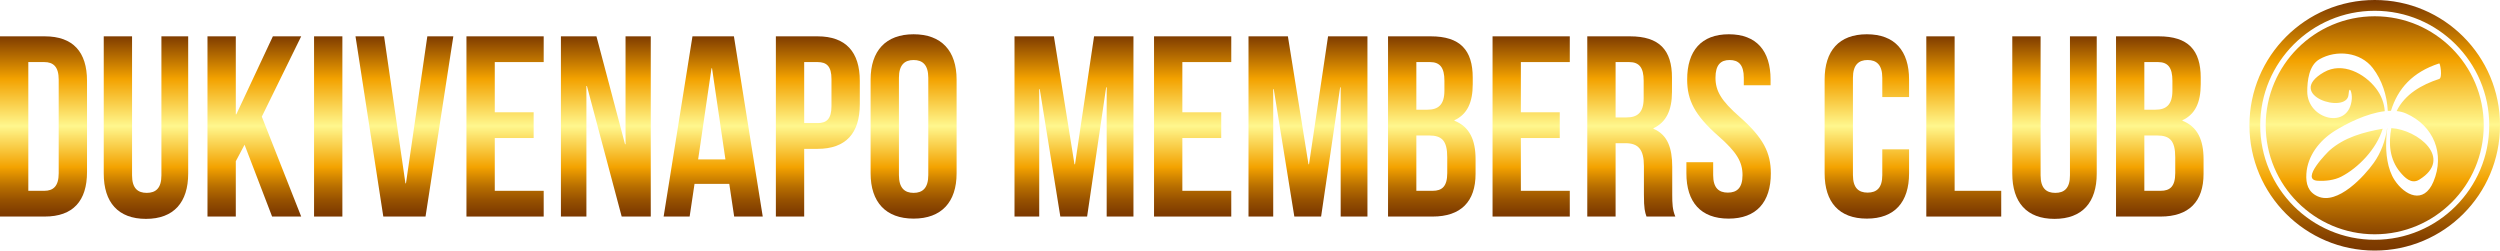
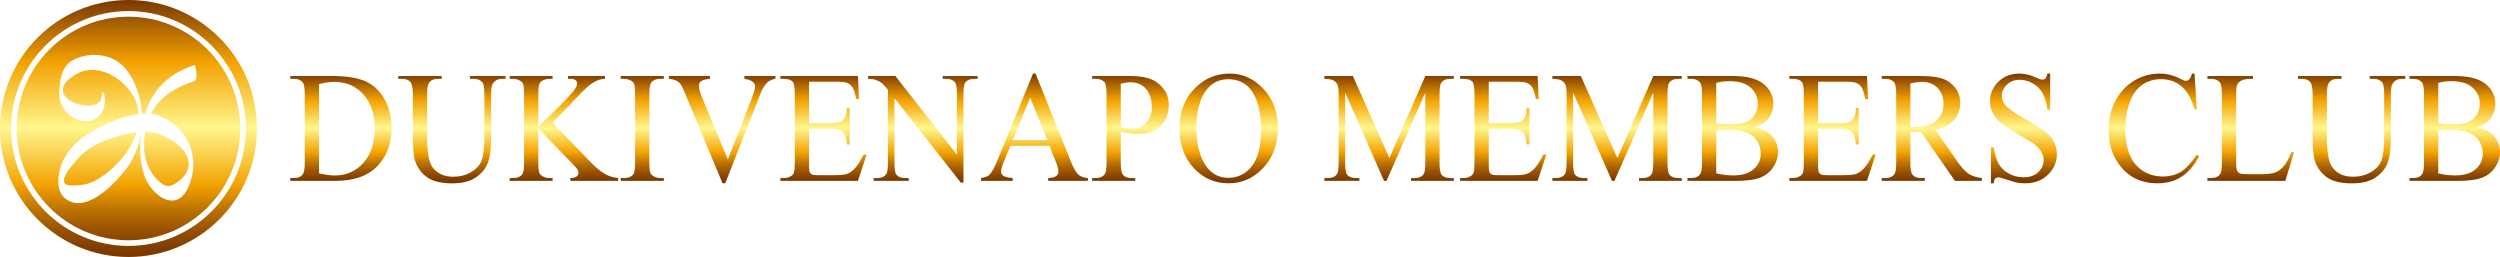
- <svg xmlns="http://www.w3.org/2000/svg" version="1.1" id="Layer_1" x="0px" y="0px" viewBox="0 0 485.57 48.667" style="enable-background:new 0 0 485.57 48.667;" xml:space="preserve">
+ <svg xmlns="http://www.w3.org/2000/svg" version="1.1" id="Layer_1" x="0px" y="0px" viewBox="0 0 473.46 48.667" style="enable-background:new 0 0 473.46 48.667;" xml:space="preserve">
  <g>
    <g>
-       <linearGradient id="SVGID_1_" gradientUnits="userSpaceOnUse" x1="213.996" y1="42.51" x2="213.996" y2="6.657">
-         <stop offset="0" style="stop-color:#793700" />
-         <stop offset="0.04" style="stop-color:#813E00" />
-         <stop offset="0.102" style="stop-color:#975100" />
-         <stop offset="0.179" style="stop-color:#BA7000" />
-         <stop offset="0.266" style="stop-color:#EB9B00" />
-         <stop offset="0.279" style="stop-color:#F3A200" />
-         <stop offset="0.503" style="stop-color:#FFF78E" />
-         <stop offset="0.758" style="stop-color:#F3A200" />
-         <stop offset="1" style="stop-color:#793700" />
-       </linearGradient>
-       <path style="fill:url(#SVGID_1_);" d="M0,7.058h8.7c5.501,0,8.201,3.05,8.201,8.65v17.701c0,5.601-2.7,8.65-8.201,8.65H0V7.058z     M5.5,12.058V37.06h3.101c1.75,0,2.8-0.9,2.8-3.4V15.458c0-2.5-1.05-3.4-2.8-3.4H5.5z" />
-       <linearGradient id="SVGID_2_" gradientUnits="userSpaceOnUse" x1="213.996" y1="42.51" x2="213.996" y2="6.657">
-         <stop offset="0" style="stop-color:#793700" />
-         <stop offset="0.04" style="stop-color:#813E00" />
-         <stop offset="0.102" style="stop-color:#975100" />
-         <stop offset="0.179" style="stop-color:#BA7000" />
-         <stop offset="0.266" style="stop-color:#EB9B00" />
-         <stop offset="0.279" style="stop-color:#F3A200" />
-         <stop offset="0.503" style="stop-color:#FFF78E" />
-         <stop offset="0.758" style="stop-color:#F3A200" />
-         <stop offset="1" style="stop-color:#793700" />
-       </linearGradient>
-       <path style="fill:url(#SVGID_2_);" d="M25.649,7.058V34.06c0,2.5,1.101,3.4,2.851,3.4s2.851-0.9,2.851-3.4V7.058h5.2v26.651    c0,5.601-2.801,8.801-8.201,8.801s-8.2-3.2-8.2-8.801V7.058H25.649z" />
-       <linearGradient id="SVGID_3_" gradientUnits="userSpaceOnUse" x1="213.996" y1="42.51" x2="213.996" y2="6.657">
-         <stop offset="0" style="stop-color:#793700" />
-         <stop offset="0.04" style="stop-color:#813E00" />
-         <stop offset="0.102" style="stop-color:#975100" />
-         <stop offset="0.179" style="stop-color:#BA7000" />
-         <stop offset="0.266" style="stop-color:#EB9B00" />
-         <stop offset="0.279" style="stop-color:#F3A200" />
-         <stop offset="0.503" style="stop-color:#FFF78E" />
-         <stop offset="0.758" style="stop-color:#F3A200" />
-         <stop offset="1" style="stop-color:#793700" />
-       </linearGradient>
-       <path style="fill:url(#SVGID_3_);" d="M47.499,28.11l-1.7,3.2v10.75h-5.5V7.058h5.5v15.151h0.101L53,7.058h5.5l-7.65,15.601    L58.5,42.06h-5.65L47.499,28.11z" />
-       <linearGradient id="SVGID_4_" gradientUnits="userSpaceOnUse" x1="213.996" y1="42.51" x2="213.996" y2="6.657">
-         <stop offset="0" style="stop-color:#793700" />
-         <stop offset="0.04" style="stop-color:#813E00" />
-         <stop offset="0.102" style="stop-color:#975100" />
-         <stop offset="0.179" style="stop-color:#BA7000" />
-         <stop offset="0.266" style="stop-color:#EB9B00" />
-         <stop offset="0.279" style="stop-color:#F3A200" />
-         <stop offset="0.503" style="stop-color:#FFF78E" />
-         <stop offset="0.758" style="stop-color:#F3A200" />
-         <stop offset="1" style="stop-color:#793700" />
-       </linearGradient>
-       <path style="fill:url(#SVGID_4_);" d="M60.999,7.058h5.5V42.06h-5.5V7.058z" />
-       <linearGradient id="SVGID_5_" gradientUnits="userSpaceOnUse" x1="213.996" y1="42.51" x2="213.996" y2="6.657">
-         <stop offset="0" style="stop-color:#793700" />
-         <stop offset="0.04" style="stop-color:#813E00" />
-         <stop offset="0.102" style="stop-color:#975100" />
-         <stop offset="0.179" style="stop-color:#BA7000" />
-         <stop offset="0.266" style="stop-color:#EB9B00" />
-         <stop offset="0.279" style="stop-color:#F3A200" />
-         <stop offset="0.503" style="stop-color:#FFF78E" />
-         <stop offset="0.758" style="stop-color:#F3A200" />
-         <stop offset="1" style="stop-color:#793700" />
-       </linearGradient>
-       <path style="fill:url(#SVGID_5_);" d="M78.749,35.61h0.1l4.15-28.552h5.05l-5.4,35.002h-8.2l-5.4-35.002h5.551L78.749,35.61z" />
-       <linearGradient id="SVGID_6_" gradientUnits="userSpaceOnUse" x1="213.996" y1="42.51" x2="213.996" y2="6.657">
-         <stop offset="0" style="stop-color:#793700" />
-         <stop offset="0.04" style="stop-color:#813E00" />
-         <stop offset="0.102" style="stop-color:#975100" />
-         <stop offset="0.179" style="stop-color:#BA7000" />
-         <stop offset="0.266" style="stop-color:#EB9B00" />
-         <stop offset="0.279" style="stop-color:#F3A200" />
-         <stop offset="0.503" style="stop-color:#FFF78E" />
-         <stop offset="0.758" style="stop-color:#F3A200" />
-         <stop offset="1" style="stop-color:#793700" />
-       </linearGradient>
-       <path style="fill:url(#SVGID_6_);" d="M96.098,21.808h7.551v5h-7.551V37.06h9.501v5H90.598V7.058h15.001v5h-9.501V21.808z" />
-       <linearGradient id="SVGID_7_" gradientUnits="userSpaceOnUse" x1="213.996" y1="42.51" x2="213.996" y2="6.657">
-         <stop offset="0" style="stop-color:#793700" />
-         <stop offset="0.04" style="stop-color:#813E00" />
-         <stop offset="0.102" style="stop-color:#975100" />
-         <stop offset="0.179" style="stop-color:#BA7000" />
-         <stop offset="0.266" style="stop-color:#EB9B00" />
-         <stop offset="0.279" style="stop-color:#F3A200" />
-         <stop offset="0.503" style="stop-color:#FFF78E" />
-         <stop offset="0.758" style="stop-color:#F3A200" />
-         <stop offset="1" style="stop-color:#793700" />
-       </linearGradient>
-       <path style="fill:url(#SVGID_7_);" d="M113.997,16.708h-0.1V42.06h-4.95V7.058h6.9l5.55,20.951h0.101V7.058h4.9V42.06h-5.65    L113.997,16.708z" />
-       <linearGradient id="SVGID_8_" gradientUnits="userSpaceOnUse" x1="213.996" y1="42.51" x2="213.996" y2="6.657">
-         <stop offset="0" style="stop-color:#793700" />
-         <stop offset="0.04" style="stop-color:#813E00" />
-         <stop offset="0.102" style="stop-color:#975100" />
-         <stop offset="0.179" style="stop-color:#BA7000" />
-         <stop offset="0.266" style="stop-color:#EB9B00" />
-         <stop offset="0.279" style="stop-color:#F3A200" />
-         <stop offset="0.503" style="stop-color:#FFF78E" />
-         <stop offset="0.758" style="stop-color:#F3A200" />
-         <stop offset="1" style="stop-color:#793700" />
-       </linearGradient>
-       <path style="fill:url(#SVGID_8_);" d="M148.147,42.06h-5.55l-0.95-6.351h-6.75l-0.95,6.351h-5.051l5.601-35.002h8.051    L148.147,42.06z M135.597,30.959h5.301l-2.601-17.701h-0.1L135.597,30.959z" />
-       <linearGradient id="SVGID_9_" gradientUnits="userSpaceOnUse" x1="213.996" y1="42.51" x2="213.996" y2="6.657">
-         <stop offset="0" style="stop-color:#793700" />
-         <stop offset="0.04" style="stop-color:#813E00" />
-         <stop offset="0.102" style="stop-color:#975100" />
-         <stop offset="0.179" style="stop-color:#BA7000" />
-         <stop offset="0.266" style="stop-color:#EB9B00" />
-         <stop offset="0.279" style="stop-color:#F3A200" />
-         <stop offset="0.503" style="stop-color:#FFF78E" />
-         <stop offset="0.758" style="stop-color:#F3A200" />
-         <stop offset="1" style="stop-color:#793700" />
-       </linearGradient>
-       <path style="fill:url(#SVGID_9_);" d="M166.997,15.708v4.55c0,5.6-2.7,8.651-8.2,8.651h-2.601v13.15h-5.5V7.058h8.101    C164.297,7.058,166.997,10.108,166.997,15.708z M156.196,12.058v11.851h2.601c1.75,0,2.7-0.8,2.7-3.3v-5.25    c0-2.5-0.95-3.3-2.7-3.3H156.196z" />
-       <linearGradient id="SVGID_10_" gradientUnits="userSpaceOnUse" x1="213.996" y1="42.51" x2="213.996" y2="6.657">
-         <stop offset="0" style="stop-color:#793700" />
-         <stop offset="0.04" style="stop-color:#813E00" />
-         <stop offset="0.102" style="stop-color:#975100" />
-         <stop offset="0.179" style="stop-color:#BA7000" />
-         <stop offset="0.266" style="stop-color:#EB9B00" />
-         <stop offset="0.279" style="stop-color:#F3A200" />
-         <stop offset="0.503" style="stop-color:#FFF78E" />
-         <stop offset="0.758" style="stop-color:#F3A200" />
-         <stop offset="1" style="stop-color:#793700" />
-       </linearGradient>
-       <path style="fill:url(#SVGID_10_);" d="M169.097,15.458c0-5.601,2.95-8.801,8.351-8.801s8.351,3.2,8.351,8.801v18.201    c0,5.601-2.95,8.801-8.351,8.801s-8.351-3.2-8.351-8.801V15.458z M174.598,34.01c0,2.5,1.1,3.45,2.85,3.45s2.851-0.95,2.851-3.45    V15.108c0-2.5-1.101-3.45-2.851-3.45s-2.85,0.95-2.85,3.45V34.01z" />
-       <linearGradient id="SVGID_11_" gradientUnits="userSpaceOnUse" x1="213.996" y1="42.51" x2="213.996" y2="6.657">
-         <stop offset="0" style="stop-color:#793700" />
-         <stop offset="0.04" style="stop-color:#813E00" />
-         <stop offset="0.102" style="stop-color:#975100" />
-         <stop offset="0.179" style="stop-color:#BA7000" />
-         <stop offset="0.266" style="stop-color:#EB9B00" />
-         <stop offset="0.279" style="stop-color:#F3A200" />
-         <stop offset="0.503" style="stop-color:#FFF78E" />
-         <stop offset="0.758" style="stop-color:#F3A200" />
-         <stop offset="1" style="stop-color:#793700" />
-       </linearGradient>
-       <path style="fill:url(#SVGID_11_);" d="M208.697,31.909h0.101l3.7-24.852h7.65V42.06h-5.2V16.958h-0.101l-3.7,25.102h-5.2    l-4-24.751h-0.101V42.06h-4.8V7.058h7.65L208.697,31.909z" />
-       <linearGradient id="SVGID_12_" gradientUnits="userSpaceOnUse" x1="213.996" y1="42.51" x2="213.996" y2="6.657">
-         <stop offset="0" style="stop-color:#793700" />
-         <stop offset="0.04" style="stop-color:#813E00" />
-         <stop offset="0.102" style="stop-color:#975100" />
-         <stop offset="0.179" style="stop-color:#BA7000" />
-         <stop offset="0.266" style="stop-color:#EB9B00" />
-         <stop offset="0.279" style="stop-color:#F3A200" />
-         <stop offset="0.503" style="stop-color:#FFF78E" />
-         <stop offset="0.758" style="stop-color:#F3A200" />
-         <stop offset="1" style="stop-color:#793700" />
-       </linearGradient>
-       <path style="fill:url(#SVGID_12_);" d="M229.646,21.808h7.551v5h-7.551V37.06h9.501v5h-15.001V7.058h15.001v5h-9.501V21.808z" />
-       <linearGradient id="SVGID_13_" gradientUnits="userSpaceOnUse" x1="213.996" y1="42.51" x2="213.996" y2="6.657">
-         <stop offset="0" style="stop-color:#793700" />
-         <stop offset="0.04" style="stop-color:#813E00" />
-         <stop offset="0.102" style="stop-color:#975100" />
-         <stop offset="0.179" style="stop-color:#BA7000" />
-         <stop offset="0.266" style="stop-color:#EB9B00" />
-         <stop offset="0.279" style="stop-color:#F3A200" />
-         <stop offset="0.503" style="stop-color:#FFF78E" />
-         <stop offset="0.758" style="stop-color:#F3A200" />
-         <stop offset="1" style="stop-color:#793700" />
-       </linearGradient>
-       <path style="fill:url(#SVGID_13_);" d="M254.146,31.909h0.101l3.7-24.852h7.65V42.06h-5.2V16.958h-0.101l-3.7,25.102h-5.2    l-4-24.751h-0.101V42.06h-4.8V7.058h7.65L254.146,31.909z" />
-       <linearGradient id="SVGID_14_" gradientUnits="userSpaceOnUse" x1="213.996" y1="42.51" x2="213.996" y2="6.657">
-         <stop offset="0" style="stop-color:#793700" />
-         <stop offset="0.04" style="stop-color:#813E00" />
-         <stop offset="0.102" style="stop-color:#975100" />
-         <stop offset="0.179" style="stop-color:#BA7000" />
-         <stop offset="0.266" style="stop-color:#EB9B00" />
-         <stop offset="0.279" style="stop-color:#F3A200" />
-         <stop offset="0.503" style="stop-color:#FFF78E" />
-         <stop offset="0.758" style="stop-color:#F3A200" />
-         <stop offset="1" style="stop-color:#793700" />
-       </linearGradient>
-       <path style="fill:url(#SVGID_14_);" d="M286.046,15.108v1.25c0,3.6-1.101,5.851-3.55,7v0.1c2.95,1.15,4.1,3.75,4.1,7.451v2.851    c0,5.399-2.85,8.3-8.351,8.3h-8.65V7.058h8.301C283.596,7.058,286.046,9.708,286.046,15.108z M275.095,12.058v9.25h2.15    c2.051,0,3.301-0.9,3.301-3.7v-1.95c0-2.5-0.851-3.601-2.801-3.601H275.095z M275.095,26.309V37.06h3.15    c1.851,0,2.851-0.851,2.851-3.45v-3.05c0-3.251-1.05-4.251-3.551-4.251H275.095z" />
-       <linearGradient id="SVGID_15_" gradientUnits="userSpaceOnUse" x1="213.996" y1="42.51" x2="213.996" y2="6.657">
-         <stop offset="0" style="stop-color:#793700" />
-         <stop offset="0.04" style="stop-color:#813E00" />
-         <stop offset="0.102" style="stop-color:#975100" />
-         <stop offset="0.179" style="stop-color:#BA7000" />
-         <stop offset="0.266" style="stop-color:#EB9B00" />
-         <stop offset="0.279" style="stop-color:#F3A200" />
-         <stop offset="0.503" style="stop-color:#FFF78E" />
-         <stop offset="0.758" style="stop-color:#F3A200" />
-         <stop offset="1" style="stop-color:#793700" />
-       </linearGradient>
-       <path style="fill:url(#SVGID_15_);" d="M295.395,21.808h7.551v5h-7.551V37.06h9.501v5h-15.001V7.058h15.001v5h-9.501V21.808z" />
-       <linearGradient id="SVGID_16_" gradientUnits="userSpaceOnUse" x1="213.996" y1="42.51" x2="213.996" y2="6.657">
-         <stop offset="0" style="stop-color:#793700" />
-         <stop offset="0.04" style="stop-color:#813E00" />
-         <stop offset="0.102" style="stop-color:#975100" />
-         <stop offset="0.179" style="stop-color:#BA7000" />
-         <stop offset="0.266" style="stop-color:#EB9B00" />
-         <stop offset="0.279" style="stop-color:#F3A200" />
-         <stop offset="0.503" style="stop-color:#FFF78E" />
-         <stop offset="0.758" style="stop-color:#F3A200" />
-         <stop offset="1" style="stop-color:#793700" />
-       </linearGradient>
-       <path style="fill:url(#SVGID_16_);" d="M319.795,42.06c-0.3-0.899-0.5-1.45-0.5-4.3v-5.501c0-3.25-1.101-4.45-3.601-4.45h-1.9    V42.06h-5.5V7.058h8.301c5.7,0,8.15,2.65,8.15,8.05v2.75c0,3.601-1.15,5.9-3.601,7.051v0.1c2.751,1.15,3.65,3.75,3.65,7.401v5.4    c0,1.7,0.05,2.95,0.601,4.25H319.795z M313.794,12.058v10.751h2.15c2.051,0,3.301-0.9,3.301-3.7v-3.45    c0-2.5-0.851-3.601-2.801-3.601H313.794z" />
-       <linearGradient id="SVGID_17_" gradientUnits="userSpaceOnUse" x1="213.996" y1="42.51" x2="213.996" y2="6.657">
-         <stop offset="0" style="stop-color:#793700" />
-         <stop offset="0.04" style="stop-color:#813E00" />
-         <stop offset="0.102" style="stop-color:#975100" />
-         <stop offset="0.179" style="stop-color:#BA7000" />
-         <stop offset="0.266" style="stop-color:#EB9B00" />
-         <stop offset="0.279" style="stop-color:#F3A200" />
-         <stop offset="0.503" style="stop-color:#FFF78E" />
-         <stop offset="0.758" style="stop-color:#F3A200" />
-         <stop offset="1" style="stop-color:#793700" />
-       </linearGradient>
-       <path style="fill:url(#SVGID_17_);" d="M335.794,6.657c5.351,0,8.101,3.2,8.101,8.801v1.1h-5.2v-1.45c0-2.5-1-3.45-2.75-3.45    s-2.75,0.95-2.75,3.45c0,2.55,1.1,4.45,4.7,7.601c4.6,4.05,6.05,6.951,6.05,10.951c0,5.601-2.8,8.801-8.2,8.801    s-8.2-3.2-8.2-8.801v-2.15h5.2v2.501c0,2.5,1.1,3.399,2.85,3.399s2.851-0.899,2.851-3.399c0-2.551-1.101-4.451-4.7-7.601    c-4.601-4.05-6.051-6.951-6.051-10.951C327.693,9.858,330.443,6.657,335.794,6.657z" />
-       <linearGradient id="SVGID_18_" gradientUnits="userSpaceOnUse" x1="213.996" y1="42.51" x2="213.996" y2="6.657">
-         <stop offset="0" style="stop-color:#793700" />
-         <stop offset="0.04" style="stop-color:#813E00" />
-         <stop offset="0.102" style="stop-color:#975100" />
-         <stop offset="0.179" style="stop-color:#BA7000" />
-         <stop offset="0.266" style="stop-color:#EB9B00" />
-         <stop offset="0.279" style="stop-color:#F3A200" />
-         <stop offset="0.503" style="stop-color:#FFF78E" />
-         <stop offset="0.758" style="stop-color:#F3A200" />
-         <stop offset="1" style="stop-color:#793700" />
-       </linearGradient>
-       <path style="fill:url(#SVGID_18_);" d="M370.794,29.009v4.65c0,5.601-2.8,8.801-8.2,8.801s-8.201-3.2-8.201-8.801V15.458    c0-5.601,2.801-8.801,8.201-8.801s8.2,3.2,8.2,8.801v3.4h-5.2v-3.75c0-2.5-1.101-3.45-2.851-3.45s-2.85,0.95-2.85,3.45V34.01    c0,2.5,1.1,3.399,2.85,3.399s2.851-0.899,2.851-3.399v-5.001H370.794z" />
-       <linearGradient id="SVGID_19_" gradientUnits="userSpaceOnUse" x1="213.996" y1="42.51" x2="213.996" y2="6.657">
-         <stop offset="0" style="stop-color:#793700" />
-         <stop offset="0.04" style="stop-color:#813E00" />
-         <stop offset="0.102" style="stop-color:#975100" />
-         <stop offset="0.179" style="stop-color:#BA7000" />
-         <stop offset="0.266" style="stop-color:#EB9B00" />
-         <stop offset="0.279" style="stop-color:#F3A200" />
-         <stop offset="0.503" style="stop-color:#FFF78E" />
-         <stop offset="0.758" style="stop-color:#F3A200" />
-         <stop offset="1" style="stop-color:#793700" />
-       </linearGradient>
-       <path style="fill:url(#SVGID_19_);" d="M374.143,7.058h5.5V37.06h9.051v5h-14.551V7.058z" />
-       <linearGradient id="SVGID_20_" gradientUnits="userSpaceOnUse" x1="213.996" y1="42.51" x2="213.996" y2="6.657">
-         <stop offset="0" style="stop-color:#793700" />
-         <stop offset="0.04" style="stop-color:#813E00" />
-         <stop offset="0.102" style="stop-color:#975100" />
-         <stop offset="0.179" style="stop-color:#BA7000" />
-         <stop offset="0.266" style="stop-color:#EB9B00" />
-         <stop offset="0.279" style="stop-color:#F3A200" />
-         <stop offset="0.503" style="stop-color:#FFF78E" />
-         <stop offset="0.758" style="stop-color:#F3A200" />
-         <stop offset="1" style="stop-color:#793700" />
-       </linearGradient>
-       <path style="fill:url(#SVGID_20_);" d="M396.342,7.058V34.06c0,2.5,1.101,3.4,2.851,3.4s2.851-0.9,2.851-3.4V7.058h5.2v26.651    c0,5.601-2.801,8.801-8.201,8.801s-8.2-3.2-8.2-8.801V7.058H396.342z" />
-       <linearGradient id="SVGID_21_" gradientUnits="userSpaceOnUse" x1="213.996" y1="42.51" x2="213.996" y2="6.657">
-         <stop offset="0" style="stop-color:#793700" />
-         <stop offset="0.04" style="stop-color:#813E00" />
-         <stop offset="0.102" style="stop-color:#975100" />
-         <stop offset="0.179" style="stop-color:#BA7000" />
-         <stop offset="0.266" style="stop-color:#EB9B00" />
-         <stop offset="0.279" style="stop-color:#F3A200" />
-         <stop offset="0.503" style="stop-color:#FFF78E" />
-         <stop offset="0.758" style="stop-color:#F3A200" />
-         <stop offset="1" style="stop-color:#793700" />
-       </linearGradient>
-       <path style="fill:url(#SVGID_21_);" d="M427.442,15.108v1.25c0,3.6-1.101,5.851-3.55,7v0.1c2.95,1.15,4.1,3.75,4.1,7.451v2.851    c0,5.399-2.85,8.3-8.351,8.3h-8.65V7.058h8.301C424.992,7.058,427.442,9.708,427.442,15.108z M416.491,12.058v9.25h2.15    c2.051,0,3.301-0.9,3.301-3.7v-1.95c0-2.5-0.851-3.601-2.801-3.601H416.491z M416.491,26.309V37.06h3.15    c1.851,0,2.851-0.851,2.851-3.45v-3.05c0-3.251-1.05-4.251-3.551-4.251H416.491z" />
+       <linearGradient id="SVGID_1_" gradientUnits="userSpaceOnUse" x1="264.217" y1="34.726" x2="264.217" y2="13.94">
+         <stop offset="0" style="stop-color:#793700" />
+         <stop offset="0.04" style="stop-color:#813E00" />
+         <stop offset="0.102" style="stop-color:#975100" />
+         <stop offset="0.179" style="stop-color:#BA7000" />
+         <stop offset="0.266" style="stop-color:#EB9B00" />
+         <stop offset="0.279" style="stop-color:#F3A200" />
+         <stop offset="0.503" style="stop-color:#FFF78E" />
+         <stop offset="0.758" style="stop-color:#F3A200" />
+         <stop offset="1" style="stop-color:#793700" />
+       </linearGradient>
+       <path style="fill:url(#SVGID_1_);" d="M54.974,34.258v-0.542h0.717c0.806,0,1.377-0.269,1.714-0.806    c0.206-0.322,0.31-1.045,0.31-2.168V17.91c0-1.24-0.131-2.017-0.394-2.329c-0.366-0.43-0.909-0.645-1.63-0.645h-0.717v-0.542    h7.757c2.848,0,5.015,0.337,6.5,1.011c1.485,0.674,2.68,1.797,3.583,3.369c0.904,1.572,1.356,3.389,1.356,5.449    c0,2.764-0.806,5.073-2.417,6.929c-1.808,2.07-4.562,3.105-8.263,3.105H54.974z M60.413,32.822c1.19,0.273,2.188,0.41,2.994,0.41    c2.173,0,3.977-0.796,5.41-2.388c1.434-1.592,2.15-3.75,2.15-6.475c0-2.744-0.717-4.907-2.15-6.489    c-1.433-1.582-3.274-2.373-5.523-2.373c-0.843,0-1.803,0.142-2.881,0.425V32.822z" />
+       <linearGradient id="SVGID_2_" gradientUnits="userSpaceOnUse" x1="264.217" y1="34.726" x2="264.217" y2="13.94">
+         <stop offset="0" style="stop-color:#793700" />
+         <stop offset="0.04" style="stop-color:#813E00" />
+         <stop offset="0.102" style="stop-color:#975100" />
+         <stop offset="0.179" style="stop-color:#BA7000" />
+         <stop offset="0.266" style="stop-color:#EB9B00" />
+         <stop offset="0.279" style="stop-color:#F3A200" />
+         <stop offset="0.503" style="stop-color:#FFF78E" />
+         <stop offset="0.758" style="stop-color:#F3A200" />
+         <stop offset="1" style="stop-color:#793700" />
+       </linearGradient>
+       <path style="fill:url(#SVGID_2_);" d="M88.997,14.936v-0.542h6.745v0.542h-0.716c-0.75,0-1.326,0.327-1.729,0.981    c-0.197,0.303-0.295,1.006-0.295,2.109v8.057c0,1.992-0.189,3.537-0.569,4.637c-0.379,1.098-1.125,2.041-2.235,2.826    c-1.11,0.786-2.621,1.18-4.532,1.18c-2.08,0-3.659-0.376-4.736-1.128c-1.078-0.752-1.841-1.763-2.291-3.032    c-0.3-0.869-0.45-2.5-0.45-4.893V17.91c0-1.221-0.162-2.021-0.485-2.402s-0.845-0.571-1.567-0.571h-0.716v-0.542h8.235v0.542    h-0.731c-0.787,0-1.349,0.259-1.686,0.776c-0.234,0.352-0.352,1.084-0.352,2.197v8.657c0,0.771,0.068,1.655,0.204,2.651    c0.136,0.996,0.381,1.772,0.738,2.329c0.356,0.557,0.869,1.016,1.539,1.377s1.492,0.542,2.466,0.542    c1.246,0,2.361-0.283,3.345-0.85s1.656-1.291,2.017-2.176c0.36-0.883,0.541-2.38,0.541-4.489V17.91    c0-1.24-0.131-2.017-0.394-2.329c-0.365-0.43-0.909-0.645-1.63-0.645H88.997z" />
+       <linearGradient id="SVGID_3_" gradientUnits="userSpaceOnUse" x1="264.217" y1="34.726" x2="264.217" y2="13.94">
+         <stop offset="0" style="stop-color:#793700" />
+         <stop offset="0.04" style="stop-color:#813E00" />
+         <stop offset="0.102" style="stop-color:#975100" />
+         <stop offset="0.179" style="stop-color:#BA7000" />
+         <stop offset="0.266" style="stop-color:#EB9B00" />
+         <stop offset="0.279" style="stop-color:#F3A200" />
+         <stop offset="0.503" style="stop-color:#FFF78E" />
+         <stop offset="0.758" style="stop-color:#F3A200" />
+         <stop offset="1" style="stop-color:#793700" />
+       </linearGradient>
+       <path style="fill:url(#SVGID_3_);" d="M104.652,23.242l7.026,7.28c1.152,1.201,2.136,2.02,2.951,2.454s1.63,0.681,2.445,0.739    v0.542h-9.064v-0.542c0.543,0,0.935-0.095,1.174-0.286c0.239-0.189,0.358-0.402,0.358-0.637s-0.044-0.444-0.133-0.63    c-0.089-0.186-0.382-0.532-0.878-1.04l-6.577-6.782v6.401c0,1.006,0.061,1.67,0.183,1.992c0.094,0.244,0.291,0.454,0.59,0.63    c0.403,0.234,0.829,0.352,1.279,0.352h0.646v0.542h-8.123v-0.542h0.674c0.787,0,1.358-0.239,1.714-0.718    c0.225-0.312,0.337-1.064,0.337-2.256V17.91c0-1.006-0.061-1.675-0.183-2.007c-0.094-0.234-0.286-0.439-0.576-0.615    c-0.413-0.234-0.843-0.352-1.293-0.352h-0.674v-0.542h8.123v0.542h-0.646c-0.44,0-0.867,0.112-1.279,0.337    c-0.291,0.156-0.492,0.391-0.604,0.703c-0.112,0.312-0.168,0.957-0.168,1.934v6.079c0.187-0.186,0.829-0.806,1.925-1.86    c2.782-2.656,4.464-4.429,5.045-5.317c0.253-0.391,0.379-0.732,0.379-1.025c0-0.225-0.098-0.422-0.295-0.593    s-0.529-0.257-0.998-0.257h-0.436v-0.542h6.999v0.542c-0.413,0.01-0.787,0.068-1.125,0.176c-0.337,0.107-0.75,0.315-1.236,0.622    c-0.487,0.309-1.087,0.804-1.799,1.487c-0.206,0.195-1.157,1.196-2.853,3.003L104.652,23.242z" />
+       <linearGradient id="SVGID_4_" gradientUnits="userSpaceOnUse" x1="264.217" y1="34.726" x2="264.217" y2="13.94">
+         <stop offset="0" style="stop-color:#793700" />
+         <stop offset="0.04" style="stop-color:#813E00" />
+         <stop offset="0.102" style="stop-color:#975100" />
+         <stop offset="0.179" style="stop-color:#BA7000" />
+         <stop offset="0.266" style="stop-color:#EB9B00" />
+         <stop offset="0.279" style="stop-color:#F3A200" />
+         <stop offset="0.503" style="stop-color:#FFF78E" />
+         <stop offset="0.758" style="stop-color:#F3A200" />
+         <stop offset="1" style="stop-color:#793700" />
+       </linearGradient>
+       <path style="fill:url(#SVGID_4_);" d="M125.717,33.716v0.542h-8.165v-0.542h0.674c0.787,0,1.358-0.239,1.715-0.718    c0.225-0.312,0.337-1.064,0.337-2.256V17.91c0-1.006-0.061-1.67-0.183-1.992c-0.094-0.244-0.286-0.454-0.576-0.63    c-0.412-0.234-0.843-0.352-1.293-0.352h-0.674v-0.542h8.165v0.542h-0.688c-0.778,0-1.344,0.239-1.7,0.718    c-0.234,0.312-0.352,1.064-0.352,2.256v12.832c0,1.006,0.061,1.67,0.183,1.992c0.094,0.244,0.291,0.454,0.59,0.63    c0.403,0.234,0.829,0.352,1.279,0.352H125.717z" />
+       <linearGradient id="SVGID_5_" gradientUnits="userSpaceOnUse" x1="264.217" y1="34.726" x2="264.217" y2="13.94">
+         <stop offset="0" style="stop-color:#793700" />
+         <stop offset="0.04" style="stop-color:#813E00" />
+         <stop offset="0.102" style="stop-color:#975100" />
+         <stop offset="0.179" style="stop-color:#BA7000" />
+         <stop offset="0.266" style="stop-color:#EB9B00" />
+         <stop offset="0.279" style="stop-color:#F3A200" />
+         <stop offset="0.503" style="stop-color:#FFF78E" />
+         <stop offset="0.758" style="stop-color:#F3A200" />
+         <stop offset="1" style="stop-color:#793700" />
+       </linearGradient>
+       <path style="fill:url(#SVGID_5_);" d="M146.853,14.394v0.542c-0.674,0.127-1.185,0.352-1.532,0.674    c-0.497,0.479-0.937,1.211-1.321,2.197l-6.647,16.904h-0.52l-7.139-17.124c-0.365-0.879-0.623-1.416-0.773-1.611    c-0.234-0.303-0.522-0.539-0.864-0.711c-0.342-0.17-0.803-0.28-1.384-0.329v-0.542h7.786v0.542    c-0.881,0.088-1.453,0.244-1.715,0.469s-0.394,0.513-0.394,0.864c0,0.488,0.216,1.25,0.646,2.285l4.849,11.646l4.497-11.499    c0.44-1.133,0.66-1.919,0.66-2.358c0-0.283-0.136-0.554-0.407-0.813c-0.272-0.258-0.731-0.441-1.377-0.549    c-0.047-0.01-0.126-0.024-0.239-0.044v-0.542H146.853z" />
+       <linearGradient id="SVGID_6_" gradientUnits="userSpaceOnUse" x1="264.217" y1="34.726" x2="264.217" y2="13.94">
+         <stop offset="0" style="stop-color:#793700" />
+         <stop offset="0.04" style="stop-color:#813E00" />
+         <stop offset="0.102" style="stop-color:#975100" />
+         <stop offset="0.179" style="stop-color:#BA7000" />
+         <stop offset="0.266" style="stop-color:#EB9B00" />
+         <stop offset="0.279" style="stop-color:#F3A200" />
+         <stop offset="0.503" style="stop-color:#FFF78E" />
+         <stop offset="0.758" style="stop-color:#F3A200" />
+         <stop offset="1" style="stop-color:#793700" />
+       </linearGradient>
+       <path style="fill:url(#SVGID_6_);" d="M153.219,15.478v7.852h4.188c1.086,0,1.812-0.171,2.178-0.513    c0.487-0.449,0.759-1.24,0.815-2.373h0.52v6.914h-0.52c-0.131-0.967-0.262-1.587-0.394-1.86c-0.168-0.342-0.445-0.61-0.829-0.806    s-0.975-0.293-1.771-0.293h-4.188v6.548c0,0.879,0.038,1.414,0.112,1.604c0.075,0.191,0.206,0.343,0.394,0.455    s0.543,0.168,1.068,0.168h3.232c1.077,0,1.86-0.078,2.347-0.234c0.487-0.156,0.956-0.464,1.405-0.923    c0.581-0.605,1.175-1.519,1.785-2.739h0.562l-1.644,4.98h-14.686v-0.542h0.674c0.45,0,0.876-0.112,1.279-0.337    c0.3-0.156,0.503-0.391,0.611-0.703s0.162-0.952,0.162-1.919V17.851c0-1.26-0.122-2.036-0.365-2.329    c-0.337-0.391-0.899-0.586-1.687-0.586h-0.674v-0.542h14.686l0.21,4.351h-0.548c-0.197-1.045-0.415-1.763-0.653-2.153    c-0.239-0.391-0.593-0.688-1.061-0.894c-0.375-0.146-1.036-0.22-1.981-0.22H153.219z" />
+       <linearGradient id="SVGID_7_" gradientUnits="userSpaceOnUse" x1="264.217" y1="34.726" x2="264.217" y2="13.94">
+         <stop offset="0" style="stop-color:#793700" />
+         <stop offset="0.04" style="stop-color:#813E00" />
+         <stop offset="0.102" style="stop-color:#975100" />
+         <stop offset="0.179" style="stop-color:#BA7000" />
+         <stop offset="0.266" style="stop-color:#EB9B00" />
+         <stop offset="0.279" style="stop-color:#F3A200" />
+         <stop offset="0.503" style="stop-color:#FFF78E" />
+         <stop offset="0.758" style="stop-color:#F3A200" />
+         <stop offset="1" style="stop-color:#793700" />
+       </linearGradient>
+       <path style="fill:url(#SVGID_7_);" d="M164.406,14.394h5.171l11.65,14.897V17.837c0-1.221-0.131-1.982-0.393-2.285    c-0.347-0.41-0.895-0.615-1.645-0.615h-0.66v-0.542h6.633v0.542h-0.674c-0.806,0-1.377,0.254-1.715,0.762    c-0.206,0.312-0.309,1.025-0.309,2.139V34.58h-0.506l-12.563-15.996v12.231c0,1.221,0.126,1.982,0.379,2.285    c0.356,0.41,0.904,0.615,1.644,0.615h0.675v0.542h-6.633v-0.542h0.661c0.815,0,1.391-0.254,1.729-0.762    c0.206-0.312,0.309-1.025,0.309-2.139V17.002c-0.553-0.674-0.972-1.118-1.258-1.333c-0.286-0.215-0.705-0.415-1.257-0.601    c-0.272-0.088-0.684-0.132-1.237-0.132V14.394z" />
+       <linearGradient id="SVGID_8_" gradientUnits="userSpaceOnUse" x1="264.217" y1="34.726" x2="264.217" y2="13.94">
+         <stop offset="0" style="stop-color:#793700" />
+         <stop offset="0.04" style="stop-color:#813E00" />
+         <stop offset="0.102" style="stop-color:#975100" />
+         <stop offset="0.179" style="stop-color:#BA7000" />
+         <stop offset="0.266" style="stop-color:#EB9B00" />
+         <stop offset="0.279" style="stop-color:#F3A200" />
+         <stop offset="0.503" style="stop-color:#FFF78E" />
+         <stop offset="0.758" style="stop-color:#F3A200" />
+         <stop offset="1" style="stop-color:#793700" />
+       </linearGradient>
+       <path style="fill:url(#SVGID_8_);" d="M198.737,27.607h-7.378l-1.293,3.135c-0.319,0.771-0.478,1.348-0.478,1.729    c0,0.303,0.138,0.569,0.415,0.799s0.874,0.378,1.792,0.446v0.542h-6.001v-0.542c0.796-0.146,1.312-0.337,1.546-0.571    c0.478-0.469,1.007-1.421,1.588-2.856l6.703-16.348h0.492l6.633,16.523c0.534,1.328,1.019,2.19,1.455,2.585    c0.436,0.396,1.042,0.618,1.82,0.667v0.542h-7.519v-0.542c0.759-0.039,1.272-0.171,1.539-0.396    c0.267-0.225,0.401-0.498,0.401-0.82c0-0.43-0.188-1.108-0.562-2.036L198.737,27.607z M198.344,26.523l-3.232-8.027l-3.316,8.027    H198.344z" />
+       <linearGradient id="SVGID_9_" gradientUnits="userSpaceOnUse" x1="264.217" y1="34.726" x2="264.217" y2="13.94">
+         <stop offset="0" style="stop-color:#793700" />
+         <stop offset="0.04" style="stop-color:#813E00" />
+         <stop offset="0.102" style="stop-color:#975100" />
+         <stop offset="0.179" style="stop-color:#BA7000" />
+         <stop offset="0.266" style="stop-color:#EB9B00" />
+         <stop offset="0.279" style="stop-color:#F3A200" />
+         <stop offset="0.503" style="stop-color:#FFF78E" />
+         <stop offset="0.758" style="stop-color:#F3A200" />
+         <stop offset="1" style="stop-color:#793700" />
+       </linearGradient>
+       <path style="fill:url(#SVGID_9_);" d="M212.256,24.956v5.786c0,1.25,0.131,2.026,0.394,2.329c0.356,0.43,0.895,0.645,1.616,0.645    h0.73v0.542h-8.165v-0.542h0.716c0.806,0,1.382-0.273,1.729-0.82c0.188-0.303,0.281-1.021,0.281-2.153V17.91    c0-1.25-0.126-2.026-0.379-2.329c-0.365-0.43-0.909-0.645-1.63-0.645h-0.716v-0.542h6.984c1.705,0,3.049,0.184,4.033,0.549    c0.983,0.367,1.812,0.984,2.487,1.854c0.674,0.869,1.012,1.899,1.012,3.091c0,1.621-0.513,2.939-1.539,3.955    c-1.026,1.016-2.476,1.523-4.35,1.523c-0.459,0-0.956-0.034-1.49-0.103S212.865,25.093,212.256,24.956z M212.256,24.121    c0.497,0.098,0.937,0.171,1.321,0.22s0.712,0.073,0.984,0.073c0.974,0,1.815-0.393,2.522-1.18    c0.708-0.785,1.061-1.804,1.061-3.054c0-0.859-0.168-1.657-0.506-2.396c-0.337-0.736-0.815-1.289-1.434-1.654    c-0.618-0.367-1.321-0.55-2.108-0.55c-0.478,0-1.091,0.093-1.841,0.278V24.121z" />
+       <linearGradient id="SVGID_10_" gradientUnits="userSpaceOnUse" x1="264.217" y1="34.726" x2="264.217" y2="13.94">
+         <stop offset="0" style="stop-color:#793700" />
+         <stop offset="0.04" style="stop-color:#813E00" />
+         <stop offset="0.102" style="stop-color:#975100" />
+         <stop offset="0.179" style="stop-color:#BA7000" />
+         <stop offset="0.266" style="stop-color:#EB9B00" />
+         <stop offset="0.279" style="stop-color:#F3A200" />
+         <stop offset="0.503" style="stop-color:#FFF78E" />
+         <stop offset="0.758" style="stop-color:#F3A200" />
+         <stop offset="1" style="stop-color:#793700" />
+       </linearGradient>
+       <path style="fill:url(#SVGID_10_);" d="M232.886,13.94c2.473,0,4.616,0.979,6.429,2.937c1.813,1.959,2.719,4.402,2.719,7.332    c0,3.018-0.914,5.522-2.74,7.515c-1.827,1.992-4.038,2.988-6.633,2.988c-2.623,0-4.827-0.972-6.612-2.915    s-2.677-4.458-2.677-7.544c0-3.154,1.031-5.728,3.092-7.72C228.253,14.804,230.394,13.94,232.886,13.94z M232.619,15.01    c-1.705,0-3.073,0.659-4.104,1.978c-1.284,1.641-1.925,4.043-1.925,7.207c0,3.242,0.665,5.737,1.996,7.485    c1.021,1.328,2.37,1.992,4.047,1.992c1.789,0,3.267-0.728,4.434-2.183s1.75-3.75,1.75-6.885c0-3.398-0.642-5.933-1.925-7.603    C235.86,15.674,234.437,15.01,232.619,15.01z" />
+       <linearGradient id="SVGID_11_" gradientUnits="userSpaceOnUse" x1="264.217" y1="34.726" x2="264.217" y2="13.94">
+         <stop offset="0" style="stop-color:#793700" />
+         <stop offset="0.04" style="stop-color:#813E00" />
+         <stop offset="0.102" style="stop-color:#975100" />
+         <stop offset="0.179" style="stop-color:#BA7000" />
+         <stop offset="0.266" style="stop-color:#EB9B00" />
+         <stop offset="0.279" style="stop-color:#F3A200" />
+         <stop offset="0.503" style="stop-color:#FFF78E" />
+         <stop offset="0.758" style="stop-color:#F3A200" />
+         <stop offset="1" style="stop-color:#793700" />
+       </linearGradient>
+       <path style="fill:url(#SVGID_11_);" d="M262.116,34.258l-7.363-16.714v13.271c0,1.221,0.126,1.982,0.379,2.285    c0.347,0.41,0.895,0.615,1.645,0.615h0.674v0.542h-6.633v-0.542h0.675c0.806,0,1.378-0.254,1.714-0.762    c0.207-0.312,0.31-1.025,0.31-2.139V17.837c0-0.879-0.094-1.514-0.28-1.904c-0.132-0.283-0.373-0.521-0.725-0.71    c-0.352-0.191-0.916-0.286-1.693-0.286v-0.542h5.396l6.914,15.542l6.802-15.542h5.396v0.542h-0.661    c-0.814,0-1.391,0.254-1.729,0.762c-0.205,0.312-0.309,1.025-0.309,2.139v12.979c0,1.221,0.131,1.982,0.394,2.285    c0.347,0.41,0.895,0.615,1.644,0.615h0.661v0.542h-8.095v-0.542h0.675c0.815,0,1.386-0.254,1.714-0.762    c0.207-0.312,0.31-1.025,0.31-2.139V17.544l-7.35,16.714H262.116z" />
+       <linearGradient id="SVGID_12_" gradientUnits="userSpaceOnUse" x1="264.217" y1="34.726" x2="264.217" y2="13.94">
+         <stop offset="0" style="stop-color:#793700" />
+         <stop offset="0.04" style="stop-color:#813E00" />
+         <stop offset="0.102" style="stop-color:#975100" />
+         <stop offset="0.179" style="stop-color:#BA7000" />
+         <stop offset="0.266" style="stop-color:#EB9B00" />
+         <stop offset="0.279" style="stop-color:#F3A200" />
+         <stop offset="0.503" style="stop-color:#FFF78E" />
+         <stop offset="0.758" style="stop-color:#F3A200" />
+         <stop offset="1" style="stop-color:#793700" />
+       </linearGradient>
+       <path style="fill:url(#SVGID_12_);" d="M281.945,15.478v7.852h4.188c1.086,0,1.812-0.171,2.178-0.513    c0.486-0.449,0.759-1.24,0.814-2.373h0.521v6.914h-0.521c-0.131-0.967-0.262-1.587-0.393-1.86c-0.169-0.342-0.445-0.61-0.83-0.806    c-0.384-0.195-0.975-0.293-1.77-0.293h-4.188v6.548c0,0.879,0.038,1.414,0.112,1.604c0.075,0.191,0.206,0.343,0.394,0.455    s0.544,0.168,1.068,0.168h3.231c1.078,0,1.86-0.078,2.348-0.234c0.486-0.156,0.955-0.464,1.405-0.923    c0.581-0.605,1.175-1.519,1.784-2.739h0.562l-1.645,4.98h-14.686v-0.542h0.675c0.45,0,0.876-0.112,1.278-0.337    c0.301-0.156,0.504-0.391,0.611-0.703c0.108-0.312,0.162-0.952,0.162-1.919V17.851c0-1.26-0.121-2.036-0.365-2.329    c-0.338-0.391-0.899-0.586-1.687-0.586h-0.675v-0.542h14.686l0.211,4.351h-0.548c-0.196-1.045-0.415-1.763-0.653-2.153    c-0.239-0.391-0.593-0.688-1.061-0.894c-0.375-0.146-1.036-0.22-1.982-0.22H281.945z" />
+       <linearGradient id="SVGID_13_" gradientUnits="userSpaceOnUse" x1="264.217" y1="34.726" x2="264.217" y2="13.94">
+         <stop offset="0" style="stop-color:#793700" />
+         <stop offset="0.04" style="stop-color:#813E00" />
+         <stop offset="0.102" style="stop-color:#975100" />
+         <stop offset="0.179" style="stop-color:#BA7000" />
+         <stop offset="0.266" style="stop-color:#EB9B00" />
+         <stop offset="0.279" style="stop-color:#F3A200" />
+         <stop offset="0.503" style="stop-color:#FFF78E" />
+         <stop offset="0.758" style="stop-color:#F3A200" />
+         <stop offset="1" style="stop-color:#793700" />
+       </linearGradient>
+       <path style="fill:url(#SVGID_13_);" d="M305.288,34.258l-7.364-16.714v13.271c0,1.221,0.126,1.982,0.38,2.285    c0.346,0.41,0.895,0.615,1.645,0.615h0.674v0.542h-6.633v-0.542h0.674c0.807,0,1.378-0.254,1.715-0.762    c0.206-0.312,0.309-1.025,0.309-2.139V17.837c0-0.879-0.094-1.514-0.28-1.904c-0.132-0.283-0.372-0.521-0.724-0.71    c-0.352-0.191-0.916-0.286-1.693-0.286v-0.542h5.396l6.914,15.542l6.801-15.542h5.396v0.542h-0.66    c-0.814,0-1.391,0.254-1.729,0.762c-0.206,0.312-0.309,1.025-0.309,2.139v12.979c0,1.221,0.131,1.982,0.393,2.285    c0.348,0.41,0.895,0.615,1.645,0.615h0.66v0.542h-8.094v-0.542h0.674c0.815,0,1.387-0.254,1.715-0.762    c0.206-0.312,0.309-1.025,0.309-2.139V17.544l-7.35,16.714H305.288z" />
+       <linearGradient id="SVGID_14_" gradientUnits="userSpaceOnUse" x1="264.217" y1="34.726" x2="264.217" y2="13.94">
+         <stop offset="0" style="stop-color:#793700" />
+         <stop offset="0.04" style="stop-color:#813E00" />
+         <stop offset="0.102" style="stop-color:#975100" />
+         <stop offset="0.179" style="stop-color:#BA7000" />
+         <stop offset="0.266" style="stop-color:#EB9B00" />
+         <stop offset="0.279" style="stop-color:#F3A200" />
+         <stop offset="0.503" style="stop-color:#FFF78E" />
+         <stop offset="0.758" style="stop-color:#F3A200" />
+         <stop offset="1" style="stop-color:#793700" />
+       </linearGradient>
+       <path style="fill:url(#SVGID_14_);" d="M332.396,24.121c1.321,0.293,2.31,0.762,2.965,1.406c0.909,0.898,1.363,1.997,1.363,3.296    c0,0.986-0.299,1.932-0.898,2.835s-1.422,1.562-2.467,1.977c-1.045,0.416-2.64,0.623-4.785,0.623h-8.994v-0.542h0.717    c0.797,0,1.368-0.264,1.715-0.791c0.215-0.342,0.323-1.069,0.323-2.183V17.91c0-1.23-0.136-2.007-0.407-2.329    c-0.365-0.43-0.909-0.645-1.631-0.645h-0.717v-0.542h8.235c1.536,0,2.769,0.117,3.696,0.352c1.404,0.352,2.478,0.975,3.218,1.867    c0.74,0.895,1.11,1.922,1.11,3.084c0,0.996-0.291,1.888-0.871,2.674C334.386,23.157,333.529,23.74,332.396,24.121z M325.032,23.33    c0.346,0.068,0.742,0.12,1.188,0.154s0.934,0.051,1.469,0.051c1.367,0,2.396-0.154,3.084-0.461    c0.689-0.309,1.216-0.779,1.581-1.414s0.548-1.328,0.548-2.08c0-1.162-0.454-2.153-1.363-2.974c-0.908-0.82-2.234-1.23-3.977-1.23    c-0.938,0-1.78,0.107-2.529,0.322V23.33z M325.032,32.822c1.086,0.264,2.159,0.396,3.218,0.396c1.696,0,2.989-0.397,3.879-1.194    c0.89-0.795,1.335-1.779,1.335-2.951c0-0.771-0.201-1.514-0.604-2.227s-1.059-1.274-1.968-1.685    c-0.908-0.41-2.033-0.615-3.372-0.615c-0.581,0-1.077,0.01-1.489,0.029c-0.413,0.02-0.745,0.054-0.998,0.103V32.822z" />
+       <linearGradient id="SVGID_15_" gradientUnits="userSpaceOnUse" x1="264.217" y1="34.726" x2="264.217" y2="13.94">
+         <stop offset="0" style="stop-color:#793700" />
+         <stop offset="0.04" style="stop-color:#813E00" />
+         <stop offset="0.102" style="stop-color:#975100" />
+         <stop offset="0.179" style="stop-color:#BA7000" />
+         <stop offset="0.266" style="stop-color:#EB9B00" />
+         <stop offset="0.279" style="stop-color:#F3A200" />
+         <stop offset="0.503" style="stop-color:#FFF78E" />
+         <stop offset="0.758" style="stop-color:#F3A200" />
+         <stop offset="1" style="stop-color:#793700" />
+       </linearGradient>
+       <path style="fill:url(#SVGID_15_);" d="M344.314,15.478v7.852h4.188c1.086,0,1.812-0.171,2.178-0.513    c0.487-0.449,0.76-1.24,0.815-2.373h0.521v6.914h-0.521c-0.132-0.967-0.263-1.587-0.394-1.86c-0.168-0.342-0.445-0.61-0.829-0.806    s-0.975-0.293-1.771-0.293h-4.188v6.548c0,0.879,0.037,1.414,0.111,1.604c0.076,0.191,0.207,0.343,0.395,0.455    s0.543,0.168,1.068,0.168h3.231c1.077,0,1.86-0.078,2.347-0.234c0.487-0.156,0.956-0.464,1.406-0.923    c0.58-0.605,1.175-1.519,1.784-2.739h0.562l-1.644,4.98h-14.686v-0.542h0.675c0.449,0,0.875-0.112,1.278-0.337    c0.3-0.156,0.503-0.391,0.611-0.703s0.161-0.952,0.161-1.919V17.851c0-1.26-0.121-2.036-0.365-2.329    c-0.337-0.391-0.898-0.586-1.686-0.586h-0.675v-0.542h14.686l0.21,4.351h-0.547c-0.197-1.045-0.415-1.763-0.654-2.153    c-0.238-0.391-0.592-0.688-1.061-0.894c-0.375-0.146-1.035-0.22-1.981-0.22H344.314z" />
+       <linearGradient id="SVGID_16_" gradientUnits="userSpaceOnUse" x1="264.217" y1="34.726" x2="264.217" y2="13.94">
+         <stop offset="0" style="stop-color:#793700" />
+         <stop offset="0.04" style="stop-color:#813E00" />
+         <stop offset="0.102" style="stop-color:#975100" />
+         <stop offset="0.179" style="stop-color:#BA7000" />
+         <stop offset="0.266" style="stop-color:#EB9B00" />
+         <stop offset="0.279" style="stop-color:#F3A200" />
+         <stop offset="0.503" style="stop-color:#FFF78E" />
+         <stop offset="0.758" style="stop-color:#F3A200" />
+         <stop offset="1" style="stop-color:#793700" />
+       </linearGradient>
+       <path style="fill:url(#SVGID_16_);" d="M375.327,34.258h-5.086l-6.451-9.287c-0.478,0.02-0.866,0.029-1.166,0.029    c-0.122,0-0.253-0.002-0.394-0.008c-0.141-0.004-0.286-0.012-0.436-0.021v5.771c0,1.25,0.131,2.026,0.394,2.329    c0.355,0.43,0.89,0.645,1.602,0.645h0.745v0.542h-8.165v-0.542h0.717c0.806,0,1.382-0.273,1.729-0.82    c0.197-0.303,0.295-1.021,0.295-2.153V17.91c0-1.25-0.131-2.026-0.393-2.329c-0.366-0.43-0.91-0.645-1.631-0.645h-0.717v-0.542    h6.942c2.023,0,3.516,0.154,4.476,0.461c0.961,0.309,1.775,0.875,2.445,1.699c0.67,0.826,1.005,1.81,1.005,2.952    c0,1.221-0.382,2.28-1.146,3.179s-1.945,1.533-3.548,1.904l3.935,5.698c0.899,1.309,1.672,2.178,2.318,2.607    s1.49,0.703,2.529,0.82V34.258z M361.795,24.048c0.178,0,0.333,0.003,0.464,0.007c0.131,0.006,0.238,0.008,0.322,0.008    c1.818,0,3.188-0.41,4.111-1.23c0.922-0.82,1.385-1.865,1.385-3.135c0-1.24-0.373-2.248-1.117-3.025    c-0.746-0.775-1.731-1.164-2.959-1.164c-0.543,0-1.279,0.093-2.206,0.278V24.048z" />
+       <linearGradient id="SVGID_17_" gradientUnits="userSpaceOnUse" x1="264.217" y1="34.726" x2="264.217" y2="13.94">
+         <stop offset="0" style="stop-color:#793700" />
+         <stop offset="0.04" style="stop-color:#813E00" />
+         <stop offset="0.102" style="stop-color:#975100" />
+         <stop offset="0.179" style="stop-color:#BA7000" />
+         <stop offset="0.266" style="stop-color:#EB9B00" />
+         <stop offset="0.279" style="stop-color:#F3A200" />
+         <stop offset="0.503" style="stop-color:#FFF78E" />
+         <stop offset="0.758" style="stop-color:#F3A200" />
+         <stop offset="1" style="stop-color:#793700" />
+       </linearGradient>
+       <path style="fill:url(#SVGID_17_);" d="M388.271,13.94v6.87h-0.52c-0.168-1.318-0.471-2.368-0.906-3.149s-1.057-1.401-1.862-1.86    c-0.806-0.459-1.64-0.688-2.501-0.688c-0.975,0-1.78,0.311-2.418,0.931c-0.637,0.62-0.955,1.325-0.955,2.116    c0,0.605,0.201,1.157,0.604,1.655c0.581,0.732,1.962,1.709,4.146,2.93c1.779,0.996,2.996,1.761,3.646,2.293    c0.651,0.532,1.152,1.159,1.504,1.882s0.527,1.479,0.527,2.271c0,1.504-0.561,2.801-1.68,3.889    c-1.119,1.09-2.561,1.634-4.321,1.634c-0.553,0-1.073-0.044-1.56-0.132c-0.291-0.049-0.893-0.227-1.807-0.535    c-0.913-0.307-1.492-0.461-1.734-0.461c-0.234,0-0.42,0.073-0.556,0.22s-0.237,0.449-0.302,0.908h-0.521V27.9h0.521    c0.243,1.426,0.57,2.493,0.983,3.201c0.412,0.708,1.042,1.296,1.89,1.765s1.777,0.703,2.79,0.703c1.171,0,2.096-0.322,2.775-0.967    c0.679-0.645,1.019-1.406,1.019-2.285c0-0.488-0.129-0.981-0.387-1.479s-0.658-0.962-1.201-1.392    c-0.365-0.293-1.363-0.915-2.993-1.868c-1.63-0.951-2.79-1.711-3.478-2.277c-0.689-0.566-1.211-1.191-1.567-1.875    s-0.534-1.436-0.534-2.256c0-1.426,0.524-2.653,1.574-3.684c1.049-1.03,2.384-1.546,4.005-1.546c1.012,0,2.085,0.259,3.218,0.776    c0.525,0.244,0.895,0.366,1.11,0.366c0.243,0,0.442-0.075,0.597-0.228c0.155-0.15,0.279-0.456,0.373-0.915H388.271z" />
+       <linearGradient id="SVGID_18_" gradientUnits="userSpaceOnUse" x1="264.217" y1="34.726" x2="264.217" y2="13.94">
+         <stop offset="0" style="stop-color:#793700" />
+         <stop offset="0.04" style="stop-color:#813E00" />
+         <stop offset="0.102" style="stop-color:#975100" />
+         <stop offset="0.179" style="stop-color:#BA7000" />
+         <stop offset="0.266" style="stop-color:#EB9B00" />
+         <stop offset="0.279" style="stop-color:#F3A200" />
+         <stop offset="0.503" style="stop-color:#FFF78E" />
+         <stop offset="0.758" style="stop-color:#F3A200" />
+         <stop offset="1" style="stop-color:#793700" />
+       </linearGradient>
+       <path style="fill:url(#SVGID_18_);" d="M415.605,13.94l0.436,6.753h-0.436c-0.581-2.021-1.41-3.477-2.488-4.365    c-1.076-0.889-2.369-1.333-3.878-1.333c-1.265,0-2.407,0.335-3.429,1.003c-1.021,0.67-1.825,1.736-2.41,3.201    c-0.586,1.465-0.879,3.286-0.879,5.464c0,1.797,0.276,3.354,0.83,4.673c0.553,1.318,1.384,2.329,2.494,3.032    c1.109,0.703,2.377,1.055,3.801,1.055c1.236,0,2.328-0.275,3.274-0.827s1.986-1.648,3.12-3.289l0.436,0.293    c-0.955,1.768-2.07,3.062-3.345,3.882s-2.787,1.23-4.539,1.23c-3.157,0-5.603-1.221-7.335-3.662    c-1.293-1.816-1.939-3.955-1.939-6.416c0-1.982,0.426-3.804,1.278-5.464s2.026-2.946,3.521-3.859    c1.494-0.913,3.127-1.37,4.896-1.37c1.378,0,2.736,0.352,4.076,1.055c0.394,0.215,0.674,0.322,0.844,0.322    c0.252,0,0.473-0.093,0.66-0.278c0.243-0.264,0.416-0.63,0.52-1.099H415.605z" />
+       <linearGradient id="SVGID_19_" gradientUnits="userSpaceOnUse" x1="264.217" y1="34.726" x2="264.217" y2="13.94">
+         <stop offset="0" style="stop-color:#793700" />
+         <stop offset="0.04" style="stop-color:#813E00" />
+         <stop offset="0.102" style="stop-color:#975100" />
+         <stop offset="0.179" style="stop-color:#BA7000" />
+         <stop offset="0.266" style="stop-color:#EB9B00" />
+         <stop offset="0.279" style="stop-color:#F3A200" />
+         <stop offset="0.503" style="stop-color:#FFF78E" />
+         <stop offset="0.758" style="stop-color:#F3A200" />
+         <stop offset="1" style="stop-color:#793700" />
+       </linearGradient>
+       <path style="fill:url(#SVGID_19_);" d="M433.972,28.764l0.463,0.103l-1.629,5.391H418.05v-0.542h0.717    c0.805,0,1.381-0.273,1.729-0.82c0.196-0.312,0.295-1.035,0.295-2.168V17.91c0-1.24-0.132-2.017-0.395-2.329    c-0.365-0.43-0.908-0.645-1.629-0.645h-0.717v-0.542h8.628v0.542c-1.012-0.01-1.722,0.088-2.129,0.293s-0.687,0.464-0.836,0.776    c-0.15,0.312-0.226,1.06-0.226,2.241v12.48c0,0.811,0.075,1.367,0.226,1.67c0.112,0.205,0.286,0.356,0.521,0.454    c0.233,0.098,0.964,0.146,2.191,0.146h1.392c1.462,0,2.487-0.112,3.077-0.337s1.129-0.622,1.616-1.194    C432.997,30.896,433.484,29.995,433.972,28.764z" />
+       <linearGradient id="SVGID_20_" gradientUnits="userSpaceOnUse" x1="264.217" y1="34.726" x2="264.217" y2="13.94">
+         <stop offset="0" style="stop-color:#793700" />
+         <stop offset="0.04" style="stop-color:#813E00" />
+         <stop offset="0.102" style="stop-color:#975100" />
+         <stop offset="0.179" style="stop-color:#BA7000" />
+         <stop offset="0.266" style="stop-color:#EB9B00" />
+         <stop offset="0.279" style="stop-color:#F3A200" />
+         <stop offset="0.503" style="stop-color:#FFF78E" />
+         <stop offset="0.758" style="stop-color:#F3A200" />
+         <stop offset="1" style="stop-color:#793700" />
+       </linearGradient>
+       <path style="fill:url(#SVGID_20_);" d="M448.784,14.936v-0.542h6.744v0.542h-0.716c-0.75,0-1.326,0.327-1.729,0.981    c-0.196,0.303-0.296,1.006-0.296,2.109v8.057c0,1.992-0.189,3.537-0.568,4.637c-0.379,1.098-1.125,2.041-2.234,2.826    c-1.11,0.786-2.621,1.18-4.532,1.18c-2.08,0-3.659-0.376-4.735-1.128c-1.078-0.752-1.842-1.763-2.291-3.032    c-0.301-0.869-0.45-2.5-0.45-4.893V17.91c0-1.221-0.161-2.021-0.485-2.402c-0.322-0.381-0.845-0.571-1.566-0.571h-0.717v-0.542    h8.235v0.542h-0.731c-0.786,0-1.348,0.259-1.686,0.776c-0.234,0.352-0.352,1.084-0.352,2.197v8.657    c0,0.771,0.068,1.655,0.204,2.651s0.382,1.772,0.737,2.329c0.356,0.557,0.869,1.016,1.539,1.377s1.492,0.542,2.467,0.542    c1.246,0,2.36-0.283,3.344-0.85c0.984-0.566,1.656-1.291,2.018-2.176c0.359-0.883,0.541-2.38,0.541-4.489V17.91    c0-1.24-0.132-2.017-0.395-2.329c-0.365-0.43-0.908-0.645-1.629-0.645H448.784z" />
+       <linearGradient id="SVGID_21_" gradientUnits="userSpaceOnUse" x1="264.217" y1="34.726" x2="264.217" y2="13.94">
+         <stop offset="0" style="stop-color:#793700" />
+         <stop offset="0.04" style="stop-color:#813E00" />
+         <stop offset="0.102" style="stop-color:#975100" />
+         <stop offset="0.179" style="stop-color:#BA7000" />
+         <stop offset="0.266" style="stop-color:#EB9B00" />
+         <stop offset="0.279" style="stop-color:#F3A200" />
+         <stop offset="0.503" style="stop-color:#FFF78E" />
+         <stop offset="0.758" style="stop-color:#F3A200" />
+         <stop offset="1" style="stop-color:#793700" />
+       </linearGradient>
+       <path style="fill:url(#SVGID_21_);" d="M469.132,24.121c1.321,0.293,2.31,0.762,2.965,1.406c0.909,0.898,1.363,1.997,1.363,3.296    c0,0.986-0.299,1.932-0.898,2.835s-1.422,1.562-2.467,1.977c-1.045,0.416-2.64,0.623-4.785,0.623h-8.994v-0.542h0.717    c0.797,0,1.368-0.264,1.715-0.791c0.215-0.342,0.323-1.069,0.323-2.183V17.91c0-1.23-0.136-2.007-0.407-2.329    c-0.365-0.43-0.909-0.645-1.631-0.645h-0.717v-0.542h8.235c1.536,0,2.769,0.117,3.696,0.352c1.404,0.352,2.478,0.975,3.218,1.867    c0.74,0.895,1.11,1.922,1.11,3.084c0,0.996-0.291,1.888-0.871,2.674C471.122,23.157,470.266,23.74,469.132,24.121z M461.769,23.33    c0.346,0.068,0.742,0.12,1.188,0.154s0.934,0.051,1.469,0.051c1.367,0,2.396-0.154,3.084-0.461    c0.689-0.309,1.216-0.779,1.581-1.414s0.548-1.328,0.548-2.08c0-1.162-0.454-2.153-1.363-2.974c-0.908-0.82-2.234-1.23-3.977-1.23    c-0.938,0-1.78,0.107-2.529,0.322V23.33z M461.769,32.822c1.086,0.264,2.159,0.396,3.218,0.396c1.696,0,2.989-0.397,3.879-1.194    c0.89-0.795,1.335-1.779,1.335-2.951c0-0.771-0.201-1.514-0.604-2.227s-1.059-1.274-1.968-1.685    c-0.908-0.41-2.033-0.615-3.372-0.615c-0.581,0-1.077,0.01-1.489,0.029c-0.413,0.02-0.745,0.054-0.998,0.103V32.822z" />
    </g>
  </g>
  <g>
-     <linearGradient id="SVGID_22_" gradientUnits="userSpaceOnUse" x1="461.238" y1="48.666" x2="461.238" y2="0">
+     <linearGradient id="SVGID_22_" gradientUnits="userSpaceOnUse" x1="24.332" y1="48.666" x2="24.332" y2="9.094947e-13">
      <stop offset="0" style="stop-color:#793700" />
      <stop offset="0.04" style="stop-color:#813E00" />
      <stop offset="0.102" style="stop-color:#975100" />
      <stop offset="0.179" style="stop-color:#BA7000" />
      <stop offset="0.266" style="stop-color:#EB9B00" />
      <stop offset="0.279" style="stop-color:#F3A200" />
      <stop offset="0.503" style="stop-color:#FFF78E" />
      <stop offset="0.758" style="stop-color:#F3A200" />
      <stop offset="1" style="stop-color:#793700" />
    </linearGradient>
-     <path style="fill:url(#SVGID_22_);" d="M461.238,3.161c-11.675,0-21.173,9.498-21.173,21.173c0,11.673,9.498,21.17,21.173,21.17   c11.674,0,21.173-9.497,21.173-21.17C482.411,12.659,472.912,3.161,461.238,3.161z M473.759,15.336   c-3.396,1.106-6.674,2.968-8.264,6.235c0.644,0.074,1.258,0.219,1.82,0.466c5.394,2.371,7.595,7.869,5.323,13.259   c-1.882,4.466-5.569,2.677-7.538-0.31c-1.413-2.145-1.74-5.256-1.629-7.753c0.036-0.809,0.107-1.59,0.205-2.35   c-0.008,0.001-0.016,0.001-0.024,0.001c-0.342,2.452-1.215,4.809-2.607,6.76c-1.798,2.519-7.012,8.279-10.915,6.477   c-1.828-0.844-2.287-2.415-2.169-4.361c0.211-3.486,2.545-6.462,5.45-8.298c2.353-1.488,6.262-3.44,9.779-3.864   c-0.112-1.512-0.623-3.019-1.715-4.441c-2.203-2.87-6.51-5.201-10.116-3.123c-7.738,4.458,4.49,8.252,4.789,4.362   c0.161-2.091,0.723-0.272,0.64,0.802c-0.471,6.146-8.655,4.033-8.655-1.404c0-2.083,0.319-5.104,2.357-6.278   c3.287-1.893,7.961-1.439,10.381,1.714c1.784,2.324,2.742,5.283,2.909,8.31c0.207-0.015,0.411-0.018,0.613-0.02   c1.333-4.325,4.191-7.517,9.365-9.201C473.964,12.252,474.446,15.114,473.759,15.336z M461.238,0   c-13.439,0-24.333,10.896-24.333,24.334c0,13.437,10.894,24.333,24.333,24.333c13.441,0,24.332-10.896,24.332-24.333   C485.57,10.896,474.679,0,461.238,0z M461.238,46.571c-12.263,0-22.24-9.975-22.24-22.237c0-12.263,9.977-22.24,22.24-22.24   c12.262,0,22.24,9.977,22.24,22.24C483.478,36.596,473.501,46.571,461.238,46.571z M450.13,35.103   c1.516,0.089,3.234-0.089,4.615-0.8c3.247-1.673,6.822-5.296,8.044-9.306c-3.684,0.658-7.488,1.676-10.354,4.244   C452.196,29.454,446.688,34.901,450.13,35.103z M466.154,33.403c0.897,1.085,2.188,2.433,3.718,1.5   c6.728-4.106-0.265-9.726-5.412-10.02C463.888,27.839,464.133,30.961,466.154,33.403z" />
+     <path style="fill:url(#SVGID_22_);" d="M24.333,3.161c-11.675,0-21.173,9.498-21.173,21.173c0,11.673,9.498,21.17,21.173,21.17   c11.674,0,21.173-9.497,21.173-21.17C45.505,12.659,36.007,3.161,24.333,3.161z M36.854,15.336   c-3.396,1.106-6.674,2.968-8.264,6.235c0.644,0.074,1.258,0.219,1.82,0.466c5.394,2.371,7.595,7.869,5.323,13.259   c-1.882,4.466-5.569,2.677-7.538-0.31c-1.413-2.145-1.74-5.256-1.629-7.753c0.037-0.809,0.107-1.59,0.205-2.35   c-0.008,0.001-0.016,0.001-0.024,0.001c-0.342,2.452-1.215,4.809-2.607,6.76c-1.798,2.519-7.012,8.279-10.915,6.477   c-1.828-0.844-2.287-2.415-2.169-4.361c0.211-3.486,2.545-6.462,5.45-8.298c2.353-1.488,6.262-3.44,9.779-3.864   c-0.112-1.512-0.623-3.019-1.715-4.441c-2.203-2.87-6.51-5.201-10.116-3.123c-7.738,4.458,4.49,8.252,4.788,4.362   c0.161-2.091,0.723-0.272,0.64,0.802c-0.471,6.146-8.655,4.033-8.655-1.404c0-2.083,0.319-5.104,2.357-6.278   c3.287-1.893,7.961-1.439,10.381,1.714c1.784,2.324,2.742,5.283,2.909,8.31c0.207-0.015,0.411-0.018,0.613-0.02   c1.333-4.325,4.191-7.517,9.365-9.201C37.058,12.252,37.54,15.114,36.854,15.336z M24.333,0C10.894,0,0,10.896,0,24.334   c0,13.437,10.894,24.333,24.333,24.333c13.441,0,24.332-10.896,24.332-24.333C48.665,10.896,37.773,0,24.333,0z M24.333,46.571   c-12.263,0-22.24-9.975-22.24-22.237c0-12.263,9.977-22.24,22.24-22.24c12.262,0,22.239,9.977,22.239,22.24   C46.572,36.596,36.595,46.571,24.333,46.571z M13.225,35.103c1.516,0.089,3.234-0.089,4.615-0.8   c3.247-1.673,6.822-5.296,8.044-9.306c-3.684,0.658-7.488,1.676-10.354,4.244C15.29,29.454,9.783,34.901,13.225,35.103z    M29.248,33.403c0.897,1.085,2.188,2.433,3.718,1.5c6.728-4.106-0.265-9.726-5.412-10.02   C26.983,27.839,27.227,30.961,29.248,33.403z" />
  </g>
</svg>
